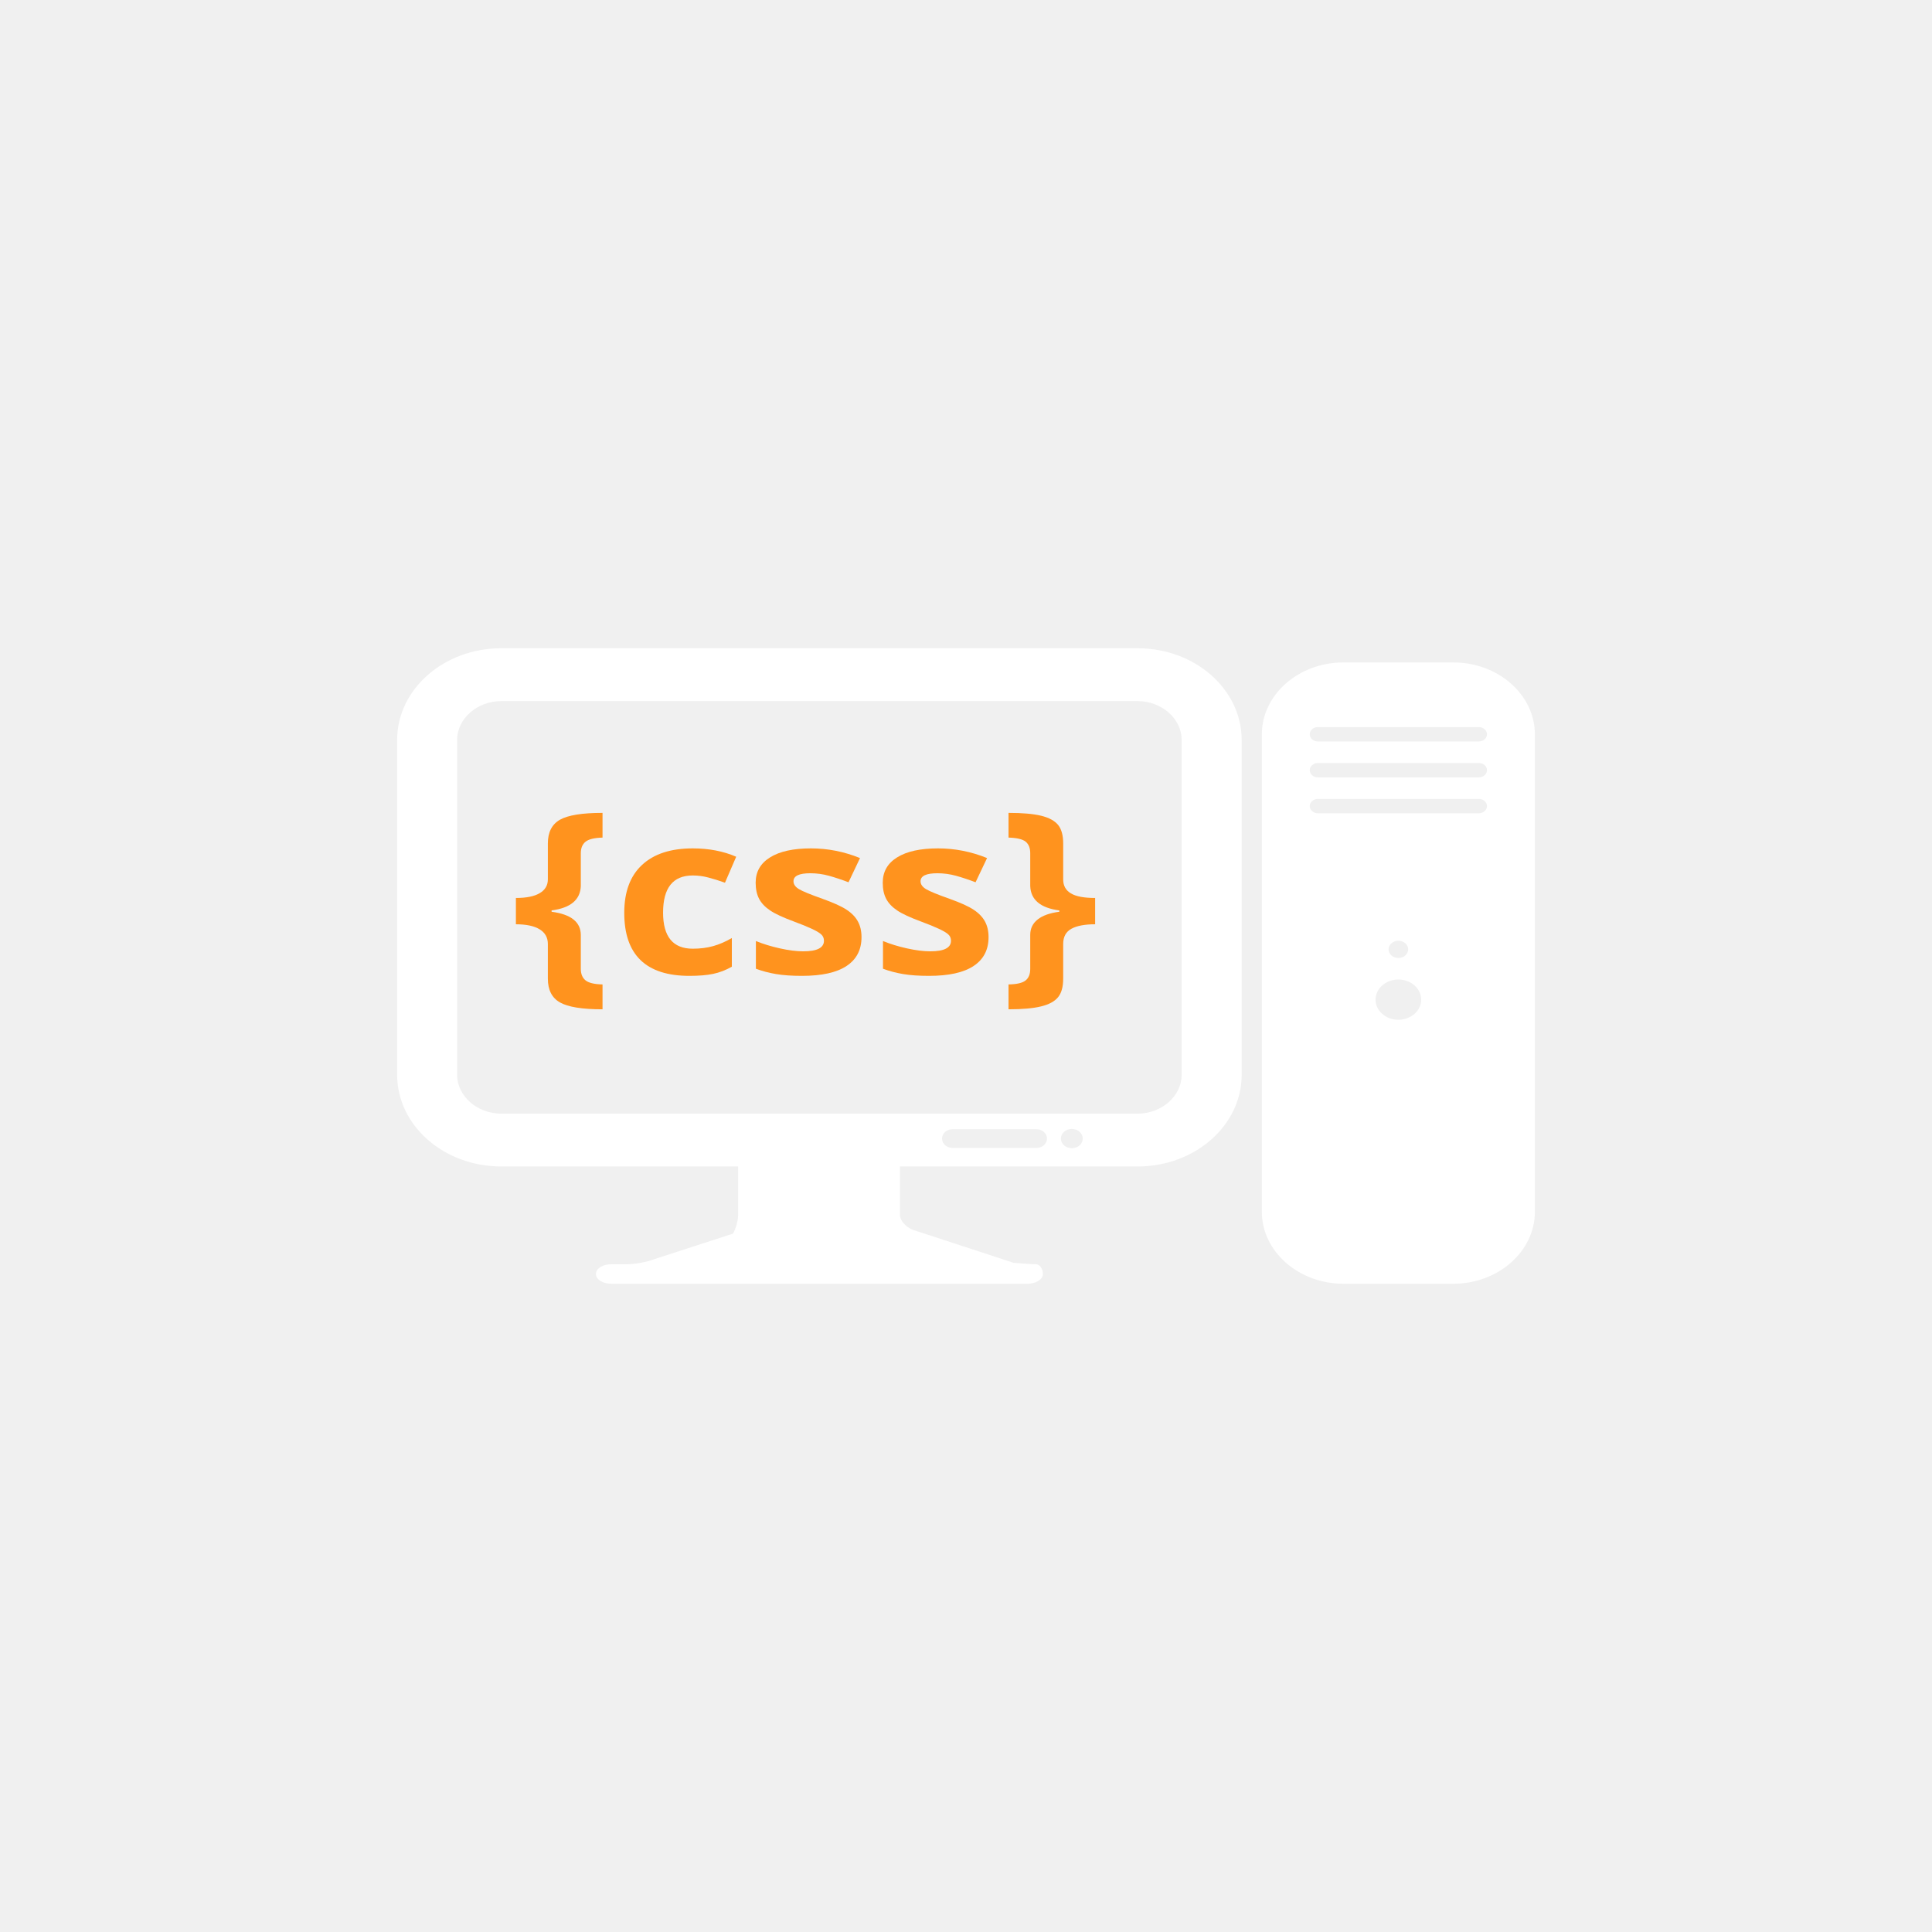
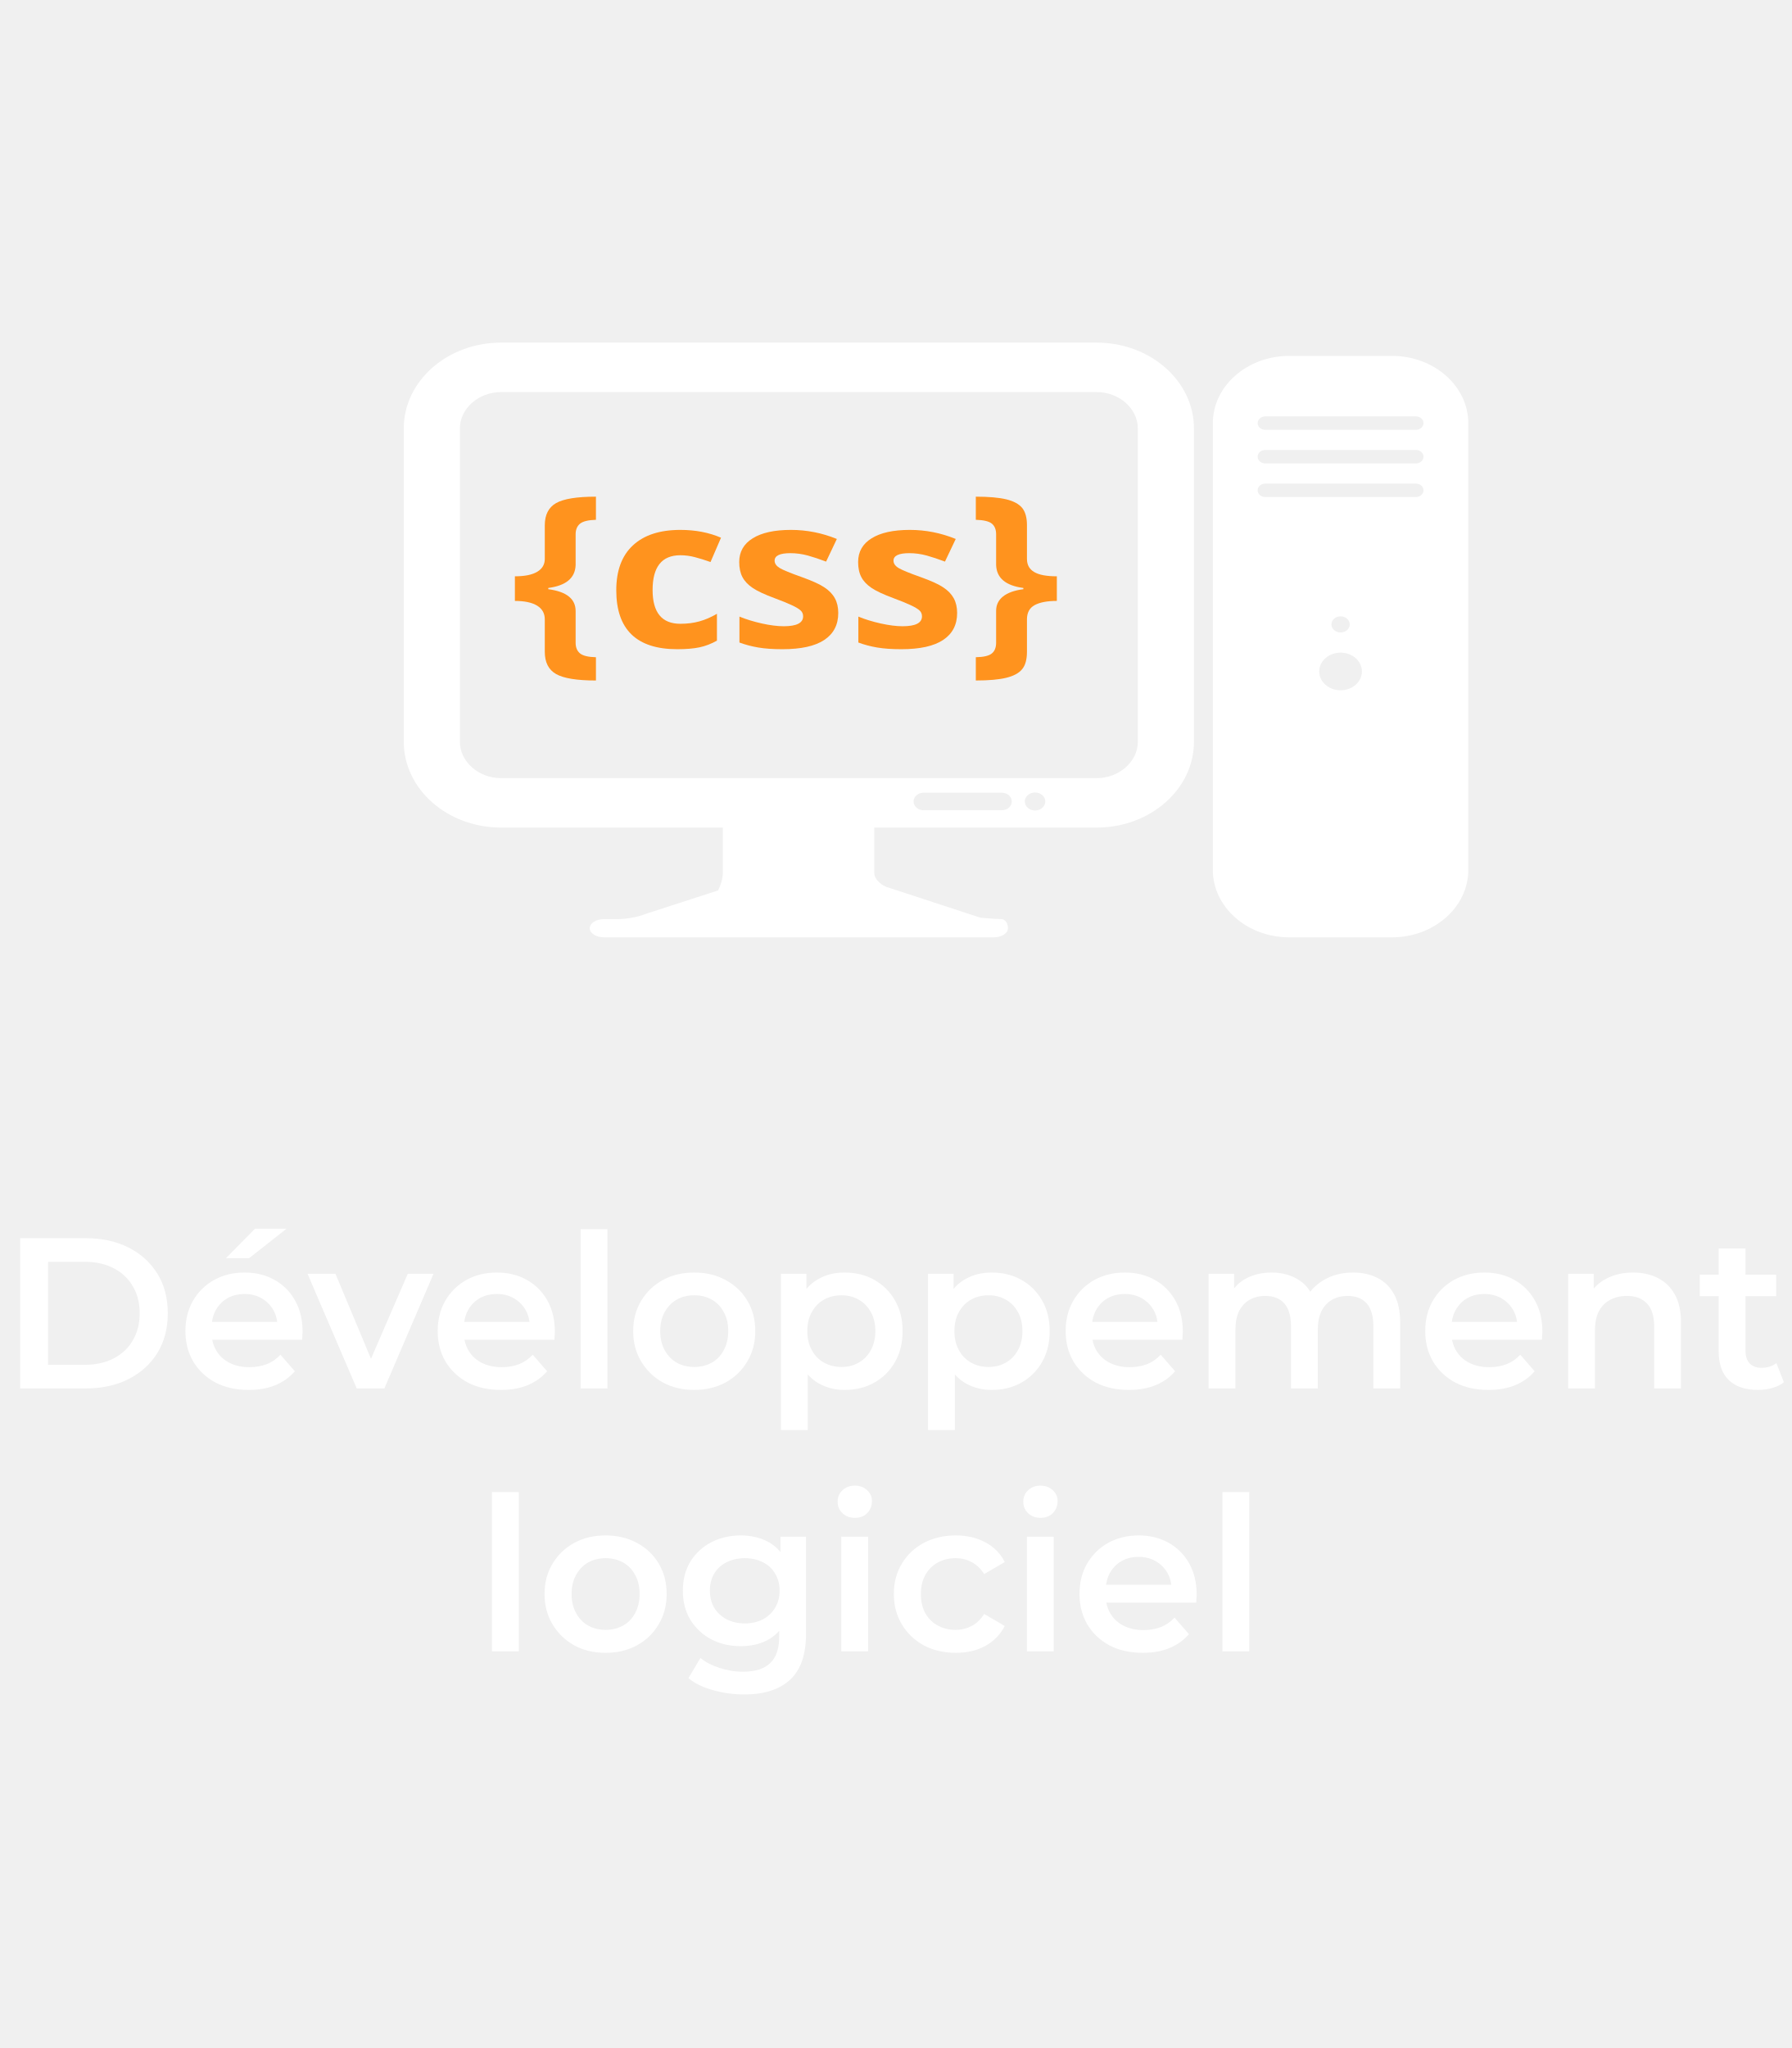
- <svg xmlns="http://www.w3.org/2000/svg" width="150" height="150" viewBox="0 0 337 297" fill="none">
-   <path d="M253.514 95.551H234.328C226.506 95.551 220.107 101.184 220.107 108.081V191.387C220.107 198.283 226.506 203.923 234.328 203.923H253.514C261.333 203.923 267.728 198.284 267.728 191.387V108.081C267.728 101.185 261.332 95.551 253.514 95.551ZM243.923 157.878C241.718 157.878 239.937 156.305 239.937 154.372C239.937 152.432 241.718 150.859 243.923 150.859C246.116 150.859 247.897 152.432 247.897 154.372C247.898 156.306 246.116 157.878 243.923 157.878ZM242.215 145.599C242.215 144.768 242.976 144.098 243.923 144.098C244.866 144.098 245.626 144.768 245.626 145.599C245.626 146.43 244.866 147.101 243.923 147.101C242.976 147.102 242.215 146.431 242.215 145.599ZM257.957 121.861H229.881C229.099 121.861 228.458 121.294 228.458 120.605C228.458 119.908 229.099 119.354 229.881 119.354H257.957C258.739 119.354 259.375 119.908 259.375 120.605C259.376 121.294 258.74 121.861 257.957 121.861ZM257.957 115.597H229.881C229.099 115.597 228.458 115.036 228.458 114.34C228.458 113.65 229.099 113.089 229.881 113.089H257.957C258.739 113.089 259.375 113.65 259.375 114.34C259.376 115.036 258.74 115.597 257.957 115.597ZM257.957 109.332H229.881C229.099 109.332 228.458 108.771 228.458 108.082C228.458 107.386 229.099 106.825 229.881 106.825H257.957C258.739 106.825 259.375 107.386 259.375 108.082C259.376 108.771 258.74 109.332 257.957 109.332ZM198.455 93.077H87.402C77.397 93.09 69.295 100.231 69.272 109.042V167.501C69.295 176.319 77.397 183.453 87.402 183.466H128.752V191.968C128.752 192.883 128.35 194.333 127.849 195.191L114.213 199.612C112.993 200.115 110.795 200.521 109.34 200.521H106.615C105.153 200.521 103.953 201.275 103.953 202.183V202.261C103.953 203.169 105.152 203.924 106.615 203.924H179.244C180.707 203.924 181.906 203.169 181.906 202.261V202.183C181.906 201.275 181.347 200.521 180.666 200.521C179.982 200.521 178.246 200.405 176.794 200.269L159.228 194.52C157.992 194.03 156.983 192.882 156.983 191.967V183.466H198.457C208.461 183.453 216.564 176.318 216.586 167.501V109.042C216.563 100.231 208.46 93.09 198.455 93.077ZM180.771 180.237H166.171C165.147 180.237 164.317 179.509 164.317 178.6C164.317 177.697 165.147 176.969 166.171 176.969H180.771C181.796 176.969 182.626 177.697 182.626 178.6C182.626 179.509 181.796 180.237 180.771 180.237ZM186.959 180.282C185.903 180.282 185.05 179.534 185.05 178.6C185.05 177.672 185.903 176.924 186.959 176.924C188.009 176.924 188.868 177.672 188.868 178.6C188.868 179.534 188.008 180.282 186.959 180.282ZM206.116 167.501C206.112 171.181 202.635 174.243 198.455 174.255H87.402C83.219 174.242 79.745 171.181 79.737 167.501V109.042C79.745 105.368 83.219 102.3 87.402 102.293H198.456C202.635 102.3 206.113 105.368 206.117 109.042V167.501H206.116Z" fill="white" />
-   <path d="M95.564 127.121V133.224V133.379C95.564 134.423 95.096 135.235 94.148 135.79C93.205 136.357 91.819 136.634 89.99 136.634V141.223C91.804 141.223 93.187 141.519 94.137 142.106C95.088 142.692 95.563 143.543 95.563 144.659V150.698C95.563 152.67 96.265 154.056 97.677 154.855C99.081 155.654 101.56 156.054 105.1 156.054V151.716C103.645 151.684 102.654 151.439 102.116 150.988C101.583 150.543 101.312 149.879 101.312 149.009V143.279V143.105C101.312 140.843 99.615 139.483 96.215 139.038V138.806C99.528 138.374 101.225 136.95 101.312 134.546V128.809C101.312 127.939 101.583 127.282 102.127 126.831C102.672 126.386 103.667 126.141 105.1 126.103V121.791C101.56 121.791 99.081 122.191 97.677 122.983C96.266 123.788 95.564 125.168 95.564 127.121Z" fill="#FF931E" />
-   <path d="M120.839 132.709C121.738 132.709 122.642 132.825 123.538 133.064C124.441 133.296 125.413 133.598 126.459 133.972L128.415 129.441C126.184 128.474 123.655 127.984 120.839 127.984C116.992 127.984 114.041 128.951 111.982 130.878C109.92 132.793 108.889 135.583 108.889 139.231C108.889 146.553 112.677 150.221 120.254 150.221C121.921 150.221 123.304 150.105 124.4 149.873C125.493 149.647 126.579 149.228 127.655 148.628V143.62C126.565 144.258 125.479 144.729 124.393 145.032C123.304 145.335 122.119 145.483 120.839 145.483C117.387 145.483 115.661 143.382 115.661 139.193C115.661 134.868 117.387 132.709 120.839 132.709Z" fill="#FF931E" />
-   <path d="M147.679 138.69C146.793 138.097 145.401 137.472 143.503 136.789C141.371 136.034 139.985 135.467 139.353 135.087C138.727 134.701 138.409 134.249 138.409 133.721C138.409 132.786 139.386 132.322 141.345 132.322C142.449 132.322 143.532 132.47 144.593 132.76C145.653 133.057 146.786 133.43 148.008 133.895L150.012 129.673C147.24 128.545 144.388 127.984 141.455 127.984C138.38 127.984 135.999 128.506 134.328 129.551C132.65 130.588 131.809 132.065 131.809 133.972C131.809 135.087 132.014 136.022 132.412 136.783C132.811 137.543 133.451 138.214 134.328 138.806C135.202 139.399 136.581 140.037 138.449 140.727C139.755 141.21 140.801 141.636 141.587 142.003C142.369 142.363 142.921 142.692 143.239 142.982C143.561 143.266 143.722 143.639 143.722 144.097C143.722 145.328 142.515 145.941 140.102 145.941C138.932 145.941 137.568 145.767 136.028 145.425C134.477 145.077 133.088 144.652 131.852 144.143V148.977C132.942 149.383 134.112 149.693 135.362 149.905C136.606 150.117 138.119 150.221 139.889 150.221C143.342 150.221 145.937 149.647 147.671 148.493C149.404 147.34 150.274 145.67 150.274 143.466C150.274 142.409 150.062 141.494 149.642 140.727C149.222 139.953 148.571 139.277 147.679 138.69Z" fill="#FF931E" />
-   <path d="M169.838 138.69C168.957 138.097 167.564 137.472 165.662 136.789C163.527 136.034 162.148 135.467 161.516 135.087C160.887 134.701 160.572 134.249 160.572 133.721C160.572 132.786 161.552 132.322 163.509 132.322C164.61 132.322 165.692 132.47 166.752 132.76C167.813 133.057 168.95 133.43 170.168 133.895L172.175 129.673C169.401 128.545 166.552 127.984 163.623 127.984C160.544 127.984 158.164 128.506 156.489 129.551C154.81 130.588 153.977 132.065 153.977 133.972C153.977 135.087 154.174 136.022 154.577 136.783C154.972 137.543 155.612 138.214 156.489 138.806C157.366 139.399 158.745 140.037 160.614 140.727C161.918 141.21 162.964 141.636 163.747 142.003C164.53 142.363 165.082 142.692 165.4 142.982C165.722 143.266 165.882 143.639 165.882 144.097C165.882 145.328 164.679 145.941 162.27 145.941C161.092 145.941 159.732 145.767 158.189 145.425C156.638 145.077 155.249 144.652 154.02 144.143V148.977C155.106 149.383 156.276 149.693 157.523 149.905C158.766 150.117 160.28 150.221 162.05 150.221C165.502 150.221 168.098 149.647 169.831 148.493C171.568 147.34 172.435 145.67 172.435 143.466C172.435 142.409 172.223 141.494 171.805 140.727C171.381 139.953 170.731 139.277 169.838 138.69Z" fill="#FF931E" />
-   <path d="M186.791 135.829C185.899 135.3 185.453 134.488 185.453 133.412V133.225V127.121C185.453 125.716 185.161 124.647 184.575 123.905C183.983 123.177 183.003 122.635 181.62 122.293C180.238 121.958 178.344 121.791 175.919 121.791V126.103C177.367 126.141 178.362 126.379 178.9 126.811C179.434 127.25 179.704 127.913 179.704 128.809V134.546C179.792 136.95 181.481 138.374 184.779 138.806V139.038C183.108 139.251 181.847 139.708 180.991 140.391C180.135 141.074 179.704 141.964 179.704 143.066V143.279V149.008C179.704 149.917 179.434 150.594 178.885 151.026C178.344 151.463 177.356 151.689 175.919 151.715V156.053C178.344 156.053 180.238 155.885 181.609 155.544C182.98 155.209 183.968 154.673 184.56 153.939C185.157 153.217 185.452 152.135 185.452 150.697V144.658C185.452 143.414 185.928 142.531 186.878 142.009C187.829 141.487 189.211 141.222 191.024 141.222V136.633C189.097 136.634 187.683 136.37 186.791 135.829Z" fill="#FF931E" />
+ <svg xmlns="http://www.w3.org/2000/svg" width="140" height="160" viewBox="0 0 334 254" fill="none">
+   <path d="M3.76 194.923V166.923H16C19.04 166.923 21.707 167.51 24 168.683C26.293 169.857 28.08 171.483 29.36 173.563C30.64 175.643 31.28 178.097 31.28 180.923C31.28 183.723 30.64 186.177 29.36 188.283C28.08 190.363 26.293 191.99 24 193.163C21.707 194.337 19.04 194.923 16 194.923H3.76ZM8.96 190.523H15.76C17.867 190.523 19.68 190.123 21.2 189.323C22.747 188.523 23.933 187.403 24.76 185.963C25.613 184.523 26.04 182.843 26.04 180.923C26.04 178.977 25.613 177.297 24.76 175.883C23.933 174.443 22.747 173.323 21.2 172.523C19.68 171.723 17.867 171.323 15.76 171.323H8.96V190.523ZM46.367 195.203C43.993 195.203 41.913 194.737 40.127 193.803C38.367 192.843 36.993 191.537 36.007 189.883C35.047 188.23 34.567 186.35 34.567 184.243C34.567 182.11 35.033 180.23 35.967 178.603C36.927 176.95 38.233 175.657 39.887 174.723C41.567 173.79 43.474 173.323 45.607 173.323C47.687 173.323 49.54 173.777 51.167 174.683C52.794 175.59 54.074 176.87 55.007 178.523C55.94 180.177 56.407 182.123 56.407 184.363C56.407 184.577 56.394 184.817 56.367 185.083C56.367 185.35 56.353 185.603 56.327 185.843H38.527V182.523H53.687L51.727 183.563C51.754 182.337 51.5 181.257 50.967 180.323C50.434 179.39 49.7 178.657 48.767 178.123C47.86 177.59 46.807 177.323 45.607 177.323C44.38 177.323 43.3 177.59 42.367 178.123C41.46 178.657 40.74 179.403 40.207 180.363C39.7 181.297 39.447 182.403 39.447 183.683V184.483C39.447 185.763 39.74 186.897 40.327 187.883C40.913 188.87 41.74 189.63 42.807 190.163C43.873 190.697 45.1 190.963 46.487 190.963C47.687 190.963 48.767 190.777 49.727 190.403C50.687 190.03 51.54 189.443 52.287 188.643L54.967 191.723C54.007 192.843 52.794 193.71 51.327 194.323C49.887 194.91 48.233 195.203 46.367 195.203ZM42.127 170.643L47.527 165.163H53.407L46.447 170.643H42.127ZM66.499 194.923L57.339 173.563H62.539L70.419 192.403H67.859L76.019 173.563H80.819L71.659 194.923H66.499ZM93.398 195.203C91.025 195.203 88.945 194.737 87.158 193.803C85.398 192.843 84.025 191.537 83.038 189.883C82.078 188.23 81.598 186.35 81.598 184.243C81.598 182.11 82.065 180.23 82.998 178.603C83.958 176.95 85.265 175.657 86.918 174.723C88.598 173.79 90.505 173.323 92.638 173.323C94.718 173.323 96.572 173.777 98.198 174.683C99.825 175.59 101.105 176.87 102.038 178.523C102.971 180.177 103.438 182.123 103.438 184.363C103.438 184.577 103.425 184.817 103.398 185.083C103.398 185.35 103.385 185.603 103.358 185.843H85.558V182.523H100.718L98.758 183.563C98.785 182.337 98.531 181.257 97.998 180.323C97.465 179.39 96.731 178.657 95.798 178.123C94.891 177.59 93.838 177.323 92.638 177.323C91.412 177.323 90.332 177.59 89.398 178.123C88.492 178.657 87.772 179.403 87.238 180.363C86.731 181.297 86.478 182.403 86.478 183.683V184.483C86.478 185.763 86.772 186.897 87.358 187.883C87.945 188.87 88.772 189.63 89.838 190.163C90.905 190.697 92.132 190.963 93.518 190.963C94.718 190.963 95.798 190.777 96.758 190.403C97.718 190.03 98.572 189.443 99.318 188.643L101.998 191.723C101.038 192.843 99.825 193.71 98.358 194.323C96.918 194.91 95.265 195.203 93.398 195.203ZM108.241 194.923V165.243H113.241V194.923H108.241ZM129.403 195.203C127.217 195.203 125.27 194.737 123.563 193.803C121.857 192.843 120.51 191.537 119.523 189.883C118.537 188.23 118.043 186.35 118.043 184.243C118.043 182.11 118.537 180.23 119.523 178.603C120.51 176.95 121.857 175.657 123.563 174.723C125.27 173.79 127.217 173.323 129.403 173.323C131.617 173.323 133.577 173.79 135.283 174.723C137.017 175.657 138.363 176.937 139.323 178.563C140.31 180.19 140.803 182.083 140.803 184.243C140.803 186.35 140.31 188.23 139.323 189.883C138.363 191.537 137.017 192.843 135.283 193.803C133.577 194.737 131.617 195.203 129.403 195.203ZM129.403 190.923C130.63 190.923 131.723 190.657 132.683 190.123C133.643 189.59 134.39 188.817 134.923 187.803C135.483 186.79 135.763 185.603 135.763 184.243C135.763 182.857 135.483 181.67 134.923 180.683C134.39 179.67 133.643 178.897 132.683 178.363C131.723 177.83 130.643 177.563 129.443 177.563C128.217 177.563 127.123 177.83 126.163 178.363C125.23 178.897 124.483 179.67 123.923 180.683C123.363 181.67 123.083 182.857 123.083 184.243C123.083 185.603 123.363 186.79 123.923 187.803C124.483 188.817 125.23 189.59 126.163 190.123C127.123 190.657 128.203 190.923 129.403 190.923ZM157.425 195.203C155.691 195.203 154.105 194.803 152.665 194.003C151.251 193.203 150.118 192.003 149.265 190.403C148.438 188.777 148.025 186.723 148.025 184.243C148.025 181.737 148.425 179.683 149.225 178.083C150.051 176.483 151.171 175.297 152.585 174.523C153.998 173.723 155.611 173.323 157.425 173.323C159.531 173.323 161.385 173.777 162.985 174.683C164.611 175.59 165.891 176.857 166.825 178.483C167.785 180.11 168.265 182.03 168.265 184.243C168.265 186.457 167.785 188.39 166.825 190.043C165.891 191.67 164.611 192.937 162.985 193.843C161.385 194.75 159.531 195.203 157.425 195.203ZM145.585 202.683V173.563H150.345V178.603L150.185 184.283L150.585 189.963V202.683H145.585ZM156.865 190.923C158.065 190.923 159.131 190.657 160.065 190.123C161.025 189.59 161.785 188.817 162.345 187.803C162.905 186.79 163.185 185.603 163.185 184.243C163.185 182.857 162.905 181.67 162.345 180.683C161.785 179.67 161.025 178.897 160.065 178.363C159.131 177.83 158.065 177.563 156.865 177.563C155.665 177.563 154.585 177.83 153.625 178.363C152.665 178.897 151.905 179.67 151.345 180.683C150.785 181.67 150.505 182.857 150.505 184.243C150.505 185.603 150.785 186.79 151.345 187.803C151.905 188.817 152.665 189.59 153.625 190.123C154.585 190.657 155.665 190.923 156.865 190.923ZM184.847 195.203C183.113 195.203 181.527 194.803 180.087 194.003C178.673 193.203 177.54 192.003 176.687 190.403C175.86 188.777 175.447 186.723 175.447 184.243C175.447 181.737 175.847 179.683 176.647 178.083C177.473 176.483 178.593 175.297 180.007 174.523C181.42 173.723 183.033 173.323 184.847 173.323C186.953 173.323 188.807 173.777 190.407 174.683C192.033 175.59 193.313 176.857 194.247 178.483C195.207 180.11 195.687 182.03 195.687 184.243C195.687 186.457 195.207 188.39 194.247 190.043C193.313 191.67 192.033 192.937 190.407 193.843C188.807 194.75 186.953 195.203 184.847 195.203ZM173.007 202.683V173.563H177.767V178.603L177.607 184.283L178.007 189.963V202.683H173.007ZM184.287 190.923C185.487 190.923 186.553 190.657 187.487 190.123C188.447 189.59 189.207 188.817 189.767 187.803C190.327 186.79 190.607 185.603 190.607 184.243C190.607 182.857 190.327 181.67 189.767 180.683C189.207 179.67 188.447 178.897 187.487 178.363C186.553 177.83 185.487 177.563 184.287 177.563C183.087 177.563 182.007 177.83 181.047 178.363C180.087 178.897 179.327 179.67 178.767 180.683C178.207 181.67 177.927 182.857 177.927 184.243C177.927 185.603 178.207 186.79 178.767 187.803C179.327 188.817 180.087 189.59 181.047 190.123C182.007 190.657 183.087 190.923 184.287 190.923ZM210.468 195.203C208.095 195.203 206.015 194.737 204.228 193.803C202.468 192.843 201.095 191.537 200.108 189.883C199.148 188.23 198.668 186.35 198.668 184.243C198.668 182.11 199.135 180.23 200.068 178.603C201.028 176.95 202.335 175.657 203.988 174.723C205.668 173.79 207.575 173.323 209.708 173.323C211.788 173.323 213.642 173.777 215.268 174.683C216.895 175.59 218.175 176.87 219.108 178.523C220.042 180.177 220.508 182.123 220.508 184.363C220.508 184.577 220.495 184.817 220.468 185.083C220.468 185.35 220.455 185.603 220.428 185.843H202.628V182.523H217.788L215.828 183.563C215.855 182.337 215.602 181.257 215.068 180.323C214.535 179.39 213.802 178.657 212.868 178.123C211.962 177.59 210.908 177.323 209.708 177.323C208.482 177.323 207.402 177.59 206.468 178.123C205.562 178.657 204.842 179.403 204.308 180.363C203.802 181.297 203.548 182.403 203.548 183.683V184.483C203.548 185.763 203.842 186.897 204.428 187.883C205.015 188.87 205.842 189.63 206.908 190.163C207.975 190.697 209.202 190.963 210.588 190.963C211.788 190.963 212.868 190.777 213.828 190.403C214.788 190.03 215.642 189.443 216.388 188.643L219.068 191.723C218.108 192.843 216.895 193.71 215.428 194.323C213.988 194.91 212.335 195.203 210.468 195.203ZM252.271 173.323C253.978 173.323 255.485 173.657 256.791 174.323C258.125 174.99 259.165 176.017 259.911 177.403C260.658 178.763 261.031 180.523 261.031 182.683V194.923H256.031V183.323C256.031 181.43 255.618 180.017 254.791 179.083C253.965 178.15 252.778 177.683 251.231 177.683C250.138 177.683 249.165 177.923 248.311 178.403C247.485 178.883 246.831 179.59 246.351 180.523C245.898 181.457 245.671 182.643 245.671 184.083V194.923H240.671V183.323C240.671 181.43 240.258 180.017 239.431 179.083C238.605 178.15 237.418 177.683 235.871 177.683C234.778 177.683 233.805 177.923 232.951 178.403C232.125 178.883 231.471 179.59 230.991 180.523C230.538 181.457 230.311 182.643 230.311 184.083V194.923H225.311V173.563H230.071V179.243L229.231 177.563C229.951 176.177 230.991 175.123 232.351 174.403C233.738 173.683 235.311 173.323 237.071 173.323C239.071 173.323 240.805 173.817 242.271 174.803C243.765 175.79 244.751 177.283 245.231 179.283L243.271 178.603C243.965 177.003 245.111 175.723 246.711 174.763C248.311 173.803 250.165 173.323 252.271 173.323ZM277.5 195.203C275.126 195.203 273.046 194.737 271.26 193.803C269.5 192.843 268.126 191.537 267.14 189.883C266.18 188.23 265.7 186.35 265.7 184.243C265.7 182.11 266.166 180.23 267.1 178.603C268.06 176.95 269.366 175.657 271.02 174.723C272.7 173.79 274.606 173.323 276.74 173.323C278.82 173.323 280.673 173.777 282.3 174.683C283.926 175.59 285.206 176.87 286.14 178.523C287.073 180.177 287.54 182.123 287.54 184.363C287.54 184.577 287.526 184.817 287.5 185.083C287.5 185.35 287.486 185.603 287.46 185.843H269.66V182.523H284.82L282.86 183.563C282.886 182.337 282.633 181.257 282.1 180.323C281.566 179.39 280.833 178.657 279.9 178.123C278.993 177.59 277.94 177.323 276.74 177.323C275.513 177.323 274.433 177.59 273.5 178.123C272.593 178.657 271.873 179.403 271.34 180.363C270.833 181.297 270.58 182.403 270.58 183.683V184.483C270.58 185.763 270.873 186.897 271.46 187.883C272.046 188.87 272.873 189.63 273.94 190.163C275.006 190.697 276.233 190.963 277.62 190.963C278.82 190.963 279.9 190.777 280.86 190.403C281.82 190.03 282.673 189.443 283.42 188.643L286.1 191.723C285.14 192.843 283.926 193.71 282.46 194.323C281.02 194.91 279.366 195.203 277.5 195.203ZM304.463 173.323C306.169 173.323 307.689 173.657 309.023 174.323C310.383 174.99 311.449 176.017 312.223 177.403C312.996 178.763 313.383 180.523 313.383 182.683V194.923H308.383V183.323C308.383 181.43 307.929 180.017 307.023 179.083C306.143 178.15 304.903 177.683 303.303 177.683C302.129 177.683 301.089 177.923 300.183 178.403C299.276 178.883 298.569 179.603 298.063 180.563C297.583 181.497 297.343 182.683 297.343 184.123V194.923H292.343V173.563H297.103V179.323L296.263 177.563C297.009 176.203 298.089 175.163 299.503 174.443C300.943 173.697 302.596 173.323 304.463 173.323ZM327.765 195.203C325.419 195.203 323.605 194.603 322.325 193.403C321.045 192.177 320.405 190.377 320.405 188.003V168.843H325.405V187.883C325.405 188.897 325.659 189.683 326.165 190.243C326.699 190.803 327.432 191.083 328.365 191.083C329.485 191.083 330.419 190.79 331.165 190.203L332.565 193.763C331.979 194.243 331.259 194.603 330.405 194.843C329.552 195.083 328.672 195.203 327.765 195.203ZM316.885 177.723V173.723H331.125V177.723H316.885ZM91.718 243.923V214.243H96.718V243.923H91.718ZM112.88 244.203C110.693 244.203 108.747 243.737 107.04 242.803C105.333 241.843 103.987 240.537 103 238.883C102.013 237.23 101.52 235.35 101.52 233.243C101.52 231.11 102.013 229.23 103 227.603C103.987 225.95 105.333 224.657 107.04 223.723C108.747 222.79 110.693 222.323 112.88 222.323C115.093 222.323 117.053 222.79 118.76 223.723C120.493 224.657 121.84 225.937 122.8 227.563C123.787 229.19 124.28 231.083 124.28 233.243C124.28 235.35 123.787 237.23 122.8 238.883C121.84 240.537 120.493 241.843 118.76 242.803C117.053 243.737 115.093 244.203 112.88 244.203ZM112.88 239.923C114.107 239.923 115.2 239.657 116.16 239.123C117.12 238.59 117.867 237.817 118.4 236.803C118.96 235.79 119.24 234.603 119.24 233.243C119.24 231.857 118.96 230.67 118.4 229.683C117.867 228.67 117.12 227.897 116.16 227.363C115.2 226.83 114.12 226.563 112.92 226.563C111.693 226.563 110.6 226.83 109.64 227.363C108.707 227.897 107.96 228.67 107.4 229.683C106.84 230.67 106.56 231.857 106.56 233.243C106.56 234.603 106.84 235.79 107.4 236.803C107.96 237.817 108.707 238.59 109.64 239.123C110.6 239.657 111.68 239.923 112.88 239.923ZM138.741 251.963C136.768 251.963 134.835 251.697 132.941 251.163C131.075 250.657 129.541 249.91 128.341 248.923L130.581 245.163C131.515 245.937 132.688 246.55 134.101 247.003C135.541 247.483 136.995 247.723 138.461 247.723C140.808 247.723 142.528 247.177 143.621 246.083C144.715 245.017 145.261 243.403 145.261 241.243V237.443L145.661 232.603L145.501 227.763V222.563H150.261V240.683C150.261 244.55 149.275 247.39 147.301 249.203C145.328 251.043 142.475 251.963 138.741 251.963ZM138.101 242.963C136.075 242.963 134.235 242.537 132.581 241.683C130.955 240.803 129.661 239.59 128.701 238.043C127.768 236.497 127.301 234.683 127.301 232.603C127.301 230.55 127.768 228.75 128.701 227.203C129.661 225.657 130.955 224.457 132.581 223.603C134.235 222.75 136.075 222.323 138.101 222.323C139.915 222.323 141.541 222.683 142.981 223.403C144.421 224.123 145.568 225.243 146.421 226.763C147.301 228.283 147.741 230.23 147.741 232.603C147.741 234.977 147.301 236.937 146.421 238.483C145.568 240.003 144.421 241.137 142.981 241.883C141.541 242.603 139.915 242.963 138.101 242.963ZM138.861 238.723C140.115 238.723 141.235 238.47 142.221 237.963C143.208 237.43 143.968 236.71 144.501 235.803C145.061 234.87 145.341 233.803 145.341 232.603C145.341 231.403 145.061 230.35 144.501 229.443C143.968 228.51 143.208 227.803 142.221 227.323C141.235 226.817 140.115 226.563 138.861 226.563C137.608 226.563 136.475 226.817 135.461 227.323C134.475 227.803 133.701 228.51 133.141 229.443C132.608 230.35 132.341 231.403 132.341 232.603C132.341 233.803 132.608 234.87 133.141 235.803C133.701 236.71 134.475 237.43 135.461 237.963C136.475 238.47 137.608 238.723 138.861 238.723ZM156.835 243.923V222.563H161.835V243.923H156.835ZM159.355 219.043C158.421 219.043 157.648 218.75 157.035 218.163C156.448 217.577 156.155 216.87 156.155 216.043C156.155 215.19 156.448 214.483 157.035 213.923C157.648 213.337 158.421 213.043 159.355 213.043C160.288 213.043 161.048 213.323 161.635 213.883C162.248 214.417 162.555 215.097 162.555 215.923C162.555 216.803 162.261 217.55 161.675 218.163C161.088 218.75 160.315 219.043 159.355 219.043ZM178.197 244.203C175.957 244.203 173.957 243.737 172.197 242.803C170.464 241.843 169.104 240.537 168.117 238.883C167.131 237.23 166.637 235.35 166.637 233.243C166.637 231.11 167.131 229.23 168.117 227.603C169.104 225.95 170.464 224.657 172.197 223.723C173.957 222.79 175.957 222.323 178.197 222.323C180.277 222.323 182.104 222.75 183.677 223.603C185.277 224.43 186.491 225.657 187.317 227.283L183.477 229.523C182.837 228.51 182.051 227.763 181.117 227.283C180.211 226.803 179.224 226.563 178.157 226.563C176.931 226.563 175.824 226.83 174.837 227.363C173.851 227.897 173.077 228.67 172.517 229.683C171.957 230.67 171.677 231.857 171.677 233.243C171.677 234.63 171.957 235.83 172.517 236.843C173.077 237.83 173.851 238.59 174.837 239.123C175.824 239.657 176.931 239.923 178.157 239.923C179.224 239.923 180.211 239.683 181.117 239.203C182.051 238.723 182.837 237.977 183.477 236.963L187.317 239.203C186.491 240.803 185.277 242.043 183.677 242.923C182.104 243.777 180.277 244.203 178.197 244.203ZM191.444 243.923V222.563H196.444V243.923H191.444ZM193.964 219.043C193.031 219.043 192.257 218.75 191.644 218.163C191.057 217.577 190.764 216.87 190.764 216.043C190.764 215.19 191.057 214.483 191.644 213.923C192.257 213.337 193.031 213.043 193.964 213.043C194.897 213.043 195.657 213.323 196.244 213.883C196.857 214.417 197.164 215.097 197.164 215.923C197.164 216.803 196.871 217.55 196.284 218.163C195.697 218.75 194.924 219.043 193.964 219.043ZM213.047 244.203C210.673 244.203 208.593 243.737 206.807 242.803C205.047 241.843 203.673 240.537 202.687 238.883C201.727 237.23 201.247 235.35 201.247 233.243C201.247 231.11 201.713 229.23 202.647 227.603C203.607 225.95 204.913 224.657 206.567 223.723C208.247 222.79 210.153 222.323 212.287 222.323C214.367 222.323 216.22 222.777 217.847 223.683C219.473 224.59 220.753 225.87 221.687 227.523C222.62 229.177 223.087 231.123 223.087 233.363C223.087 233.577 223.073 233.817 223.047 234.083C223.047 234.35 223.033 234.603 223.007 234.843H205.207V231.523H220.367L218.407 232.563C218.433 231.337 218.18 230.257 217.647 229.323C217.113 228.39 216.38 227.657 215.447 227.123C214.54 226.59 213.487 226.323 212.287 226.323C211.06 226.323 209.98 226.59 209.047 227.123C208.14 227.657 207.42 228.403 206.887 229.363C206.38 230.297 206.127 231.403 206.127 232.683V233.483C206.127 234.763 206.42 235.897 207.007 236.883C207.593 237.87 208.42 238.63 209.487 239.163C210.553 239.697 211.78 239.963 213.167 239.963C214.367 239.963 215.447 239.777 216.407 239.403C217.367 239.03 218.22 238.443 218.967 237.643L221.647 240.723C220.687 241.843 219.473 242.71 218.007 243.323C216.567 243.91 214.913 244.203 213.047 244.203ZM227.889 243.923V214.243H232.889V243.923H227.889Z" fill="white" />
+   <path d="M259.514 2.475H240.328C232.506 2.475 226.107 8.107 226.107 15.004V98.31C226.107 105.206 232.506 110.846 240.328 110.846H259.514C267.333 110.846 273.728 105.207 273.728 98.31V15.004C273.728 8.108 267.332 2.475 259.514 2.475ZM249.923 64.801C247.718 64.801 245.937 63.228 245.937 61.295C245.937 59.355 247.718 57.782 249.923 57.782C252.116 57.782 253.897 59.355 253.897 61.295C253.898 63.229 252.116 64.801 249.923 64.801ZM248.215 52.523C248.215 51.691 248.976 51.021 249.923 51.021C250.866 51.021 251.626 51.691 251.626 52.523C251.626 53.354 250.866 54.024 249.923 54.024C248.976 54.025 248.215 53.354 248.215 52.523ZM263.957 28.785H235.881C235.099 28.785 234.458 28.217 234.458 27.528C234.458 26.832 235.099 26.277 235.881 26.277H263.957C264.739 26.277 265.375 26.832 265.375 27.528C265.376 28.217 264.74 28.785 263.957 28.785ZM263.957 22.52H235.881C235.099 22.52 234.458 21.959 234.458 21.263C234.458 20.573 235.099 20.012 235.881 20.012H263.957C264.739 20.012 265.375 20.573 265.375 21.263C265.376 21.959 264.74 22.52 263.957 22.52ZM263.957 16.255H235.881C235.099 16.255 234.458 15.695 234.458 15.005C234.458 14.309 235.099 13.748 235.881 13.748H263.957C264.739 13.748 265.375 14.309 265.375 15.005C265.376 15.694 264.74 16.255 263.957 16.255ZM204.455 0H93.402C83.397 0.013 75.295 7.154 75.272 15.966V74.425C75.295 83.242 83.397 90.376 93.402 90.39H134.752V98.891C134.752 99.806 134.35 101.256 133.849 102.114L120.213 106.535C118.993 107.038 116.795 107.444 115.34 107.444H112.615C111.153 107.444 109.953 108.198 109.953 109.107V109.184C109.953 110.093 111.152 110.847 112.615 110.847H185.244C186.707 110.847 187.906 110.093 187.906 109.184V109.107C187.906 108.198 187.347 107.444 186.666 107.444C185.982 107.444 184.246 107.328 182.794 107.192L165.228 101.443C163.992 100.953 162.983 99.806 162.983 98.89V90.389H204.457C214.461 90.376 222.564 83.241 222.586 74.424V15.965C222.563 7.154 214.46 0.013 204.455 0ZM186.771 87.16H172.171C171.147 87.16 170.317 86.432 170.317 85.523C170.317 84.62 171.147 83.892 172.171 83.892H186.771C187.796 83.892 188.626 84.621 188.626 85.523C188.626 86.432 187.796 87.16 186.771 87.16ZM192.959 87.205C191.903 87.205 191.05 86.457 191.05 85.523C191.05 84.595 191.903 83.847 192.959 83.847C194.009 83.847 194.868 84.595 194.868 85.523C194.868 86.457 194.008 87.205 192.959 87.205ZM212.116 74.424C212.112 78.104 208.635 81.166 204.455 81.178H93.402C89.219 81.165 85.745 78.104 85.737 74.424V15.965C85.745 12.291 89.219 9.223 93.402 9.216H204.456C208.635 9.223 212.113 12.291 212.117 15.965V74.424H212.116Z" fill="white" />
+   <path d="M101.564 34.044V40.147V40.302C101.564 41.346 101.096 42.158 100.148 42.713C99.205 43.28 97.819 43.557 95.99 43.557V48.146C97.804 48.146 99.186 48.443 100.137 49.029C101.088 49.616 101.563 50.466 101.563 51.582V57.621C101.563 59.593 102.265 60.979 103.677 61.778C105.081 62.577 107.56 62.977 111.1 62.977V58.639C109.645 58.607 108.654 58.362 108.116 57.911C107.583 57.466 107.312 56.803 107.312 55.932V50.203V50.029C107.312 47.766 105.615 46.406 102.215 45.961V45.729C105.528 45.297 107.225 43.873 107.312 41.469V35.733C107.312 34.862 107.583 34.205 108.127 33.754C108.672 33.309 109.667 33.064 111.1 33.026V28.714C107.56 28.714 105.081 29.114 103.677 29.906C102.266 30.712 101.564 32.092 101.564 34.044Z" fill="#FF931E" />
+   <path d="M126.839 39.632C127.738 39.632 128.642 39.748 129.537 39.987C130.441 40.219 131.413 40.522 132.459 40.896L134.415 36.365C132.184 35.398 129.655 34.908 126.839 34.908C122.992 34.908 120.041 35.875 117.982 37.802C115.92 39.716 114.889 42.507 114.889 46.154C114.889 53.477 118.677 57.144 126.254 57.144C127.921 57.144 129.304 57.028 130.4 56.796C131.493 56.57 132.579 56.151 133.655 55.551V50.544C132.565 51.181 131.479 51.652 130.393 51.955C129.304 52.258 128.119 52.406 126.839 52.406C123.387 52.406 121.661 50.305 121.661 46.116C121.661 41.791 123.387 39.632 126.839 39.632Z" fill="#FF931E" />
+   <path d="M153.679 45.613C152.793 45.02 151.401 44.395 149.503 43.712C147.371 42.958 145.985 42.39 145.353 42.011C144.727 41.624 144.409 41.172 144.409 40.644C144.409 39.709 145.386 39.245 147.345 39.245C148.449 39.245 149.532 39.394 150.592 39.683C151.653 39.98 152.786 40.353 154.008 40.818L156.011 36.596C153.24 35.468 150.388 34.908 147.455 34.908C144.38 34.908 141.999 35.43 140.328 36.474C138.65 37.512 137.809 38.988 137.809 40.896C137.809 42.011 138.014 42.946 138.412 43.706C138.811 44.466 139.451 45.137 140.328 45.73C141.202 46.322 142.581 46.96 144.449 47.65C145.755 48.133 146.801 48.559 147.586 48.926C148.369 49.286 148.921 49.616 149.239 49.906C149.561 50.189 149.722 50.562 149.722 51.02C149.722 52.251 148.515 52.864 146.102 52.864C144.932 52.864 143.567 52.69 142.028 52.349C140.477 52.001 139.088 51.575 137.852 51.066V55.9C138.942 56.306 140.112 56.616 141.362 56.828C142.606 57.041 144.119 57.144 145.889 57.144C149.342 57.144 151.937 56.57 153.671 55.417C155.404 54.263 156.274 52.593 156.274 50.389C156.274 49.332 156.062 48.417 155.641 47.65C155.222 46.877 154.571 46.2 153.679 45.613Z" fill="#FF931E" />
+   <path d="M175.838 45.613C174.957 45.02 173.564 44.395 171.662 43.712C169.527 42.958 168.148 42.39 167.516 42.011C166.887 41.624 166.572 41.172 166.572 40.644C166.572 39.709 167.552 39.245 169.509 39.245C170.61 39.245 171.692 39.394 172.752 39.683C173.812 39.98 174.95 40.353 176.167 40.818L178.175 36.596C175.4 35.468 172.551 34.908 169.623 34.908C166.544 34.908 164.164 35.43 162.489 36.474C160.81 37.512 159.977 38.988 159.977 40.896C159.977 42.011 160.174 42.946 160.576 43.706C160.971 44.466 161.612 45.137 162.489 45.73C163.366 46.322 164.745 46.96 166.614 47.65C167.918 48.133 168.964 48.559 169.747 48.926C170.529 49.286 171.081 49.616 171.4 49.906C171.722 50.189 171.882 50.562 171.882 51.02C171.882 52.251 170.679 52.864 168.27 52.864C167.092 52.864 165.732 52.69 164.188 52.349C162.638 52.001 161.248 51.575 160.02 51.066V55.9C161.106 56.306 162.276 56.616 163.523 56.828C164.766 57.041 166.28 57.144 168.05 57.144C171.502 57.144 174.098 56.57 175.831 55.417C177.568 54.263 178.435 52.593 178.435 50.389C178.435 49.332 178.223 48.417 177.805 47.65C177.381 46.877 176.731 46.2 175.838 45.613Z" fill="#FF931E" />
+   <path d="M192.791 42.752C191.899 42.223 191.453 41.411 191.453 40.335V40.148V34.044C191.453 32.639 191.161 31.57 190.575 30.828C189.982 30.1 189.002 29.558 187.62 29.216C186.238 28.881 184.344 28.714 181.919 28.714V33.026C183.367 33.064 184.362 33.303 184.9 33.734C185.434 34.173 185.704 34.836 185.704 35.733V41.469C185.792 43.873 187.481 45.297 190.779 45.729V45.961C189.108 46.174 187.847 46.631 186.991 47.315C186.135 47.998 185.704 48.887 185.704 49.989V50.202V55.932C185.704 56.84 185.434 57.517 184.885 57.949C184.344 58.387 183.356 58.612 181.919 58.638V62.976C184.344 62.976 186.238 62.808 187.609 62.467C188.98 62.132 189.968 61.597 190.56 60.862C191.157 60.14 191.452 59.058 191.452 57.62V51.581C191.452 50.337 191.928 49.454 192.878 48.932C193.829 48.41 195.211 48.145 197.024 48.145V43.556C195.097 43.557 193.683 43.293 192.791 42.752Z" fill="#FF931E" />
</svg>
